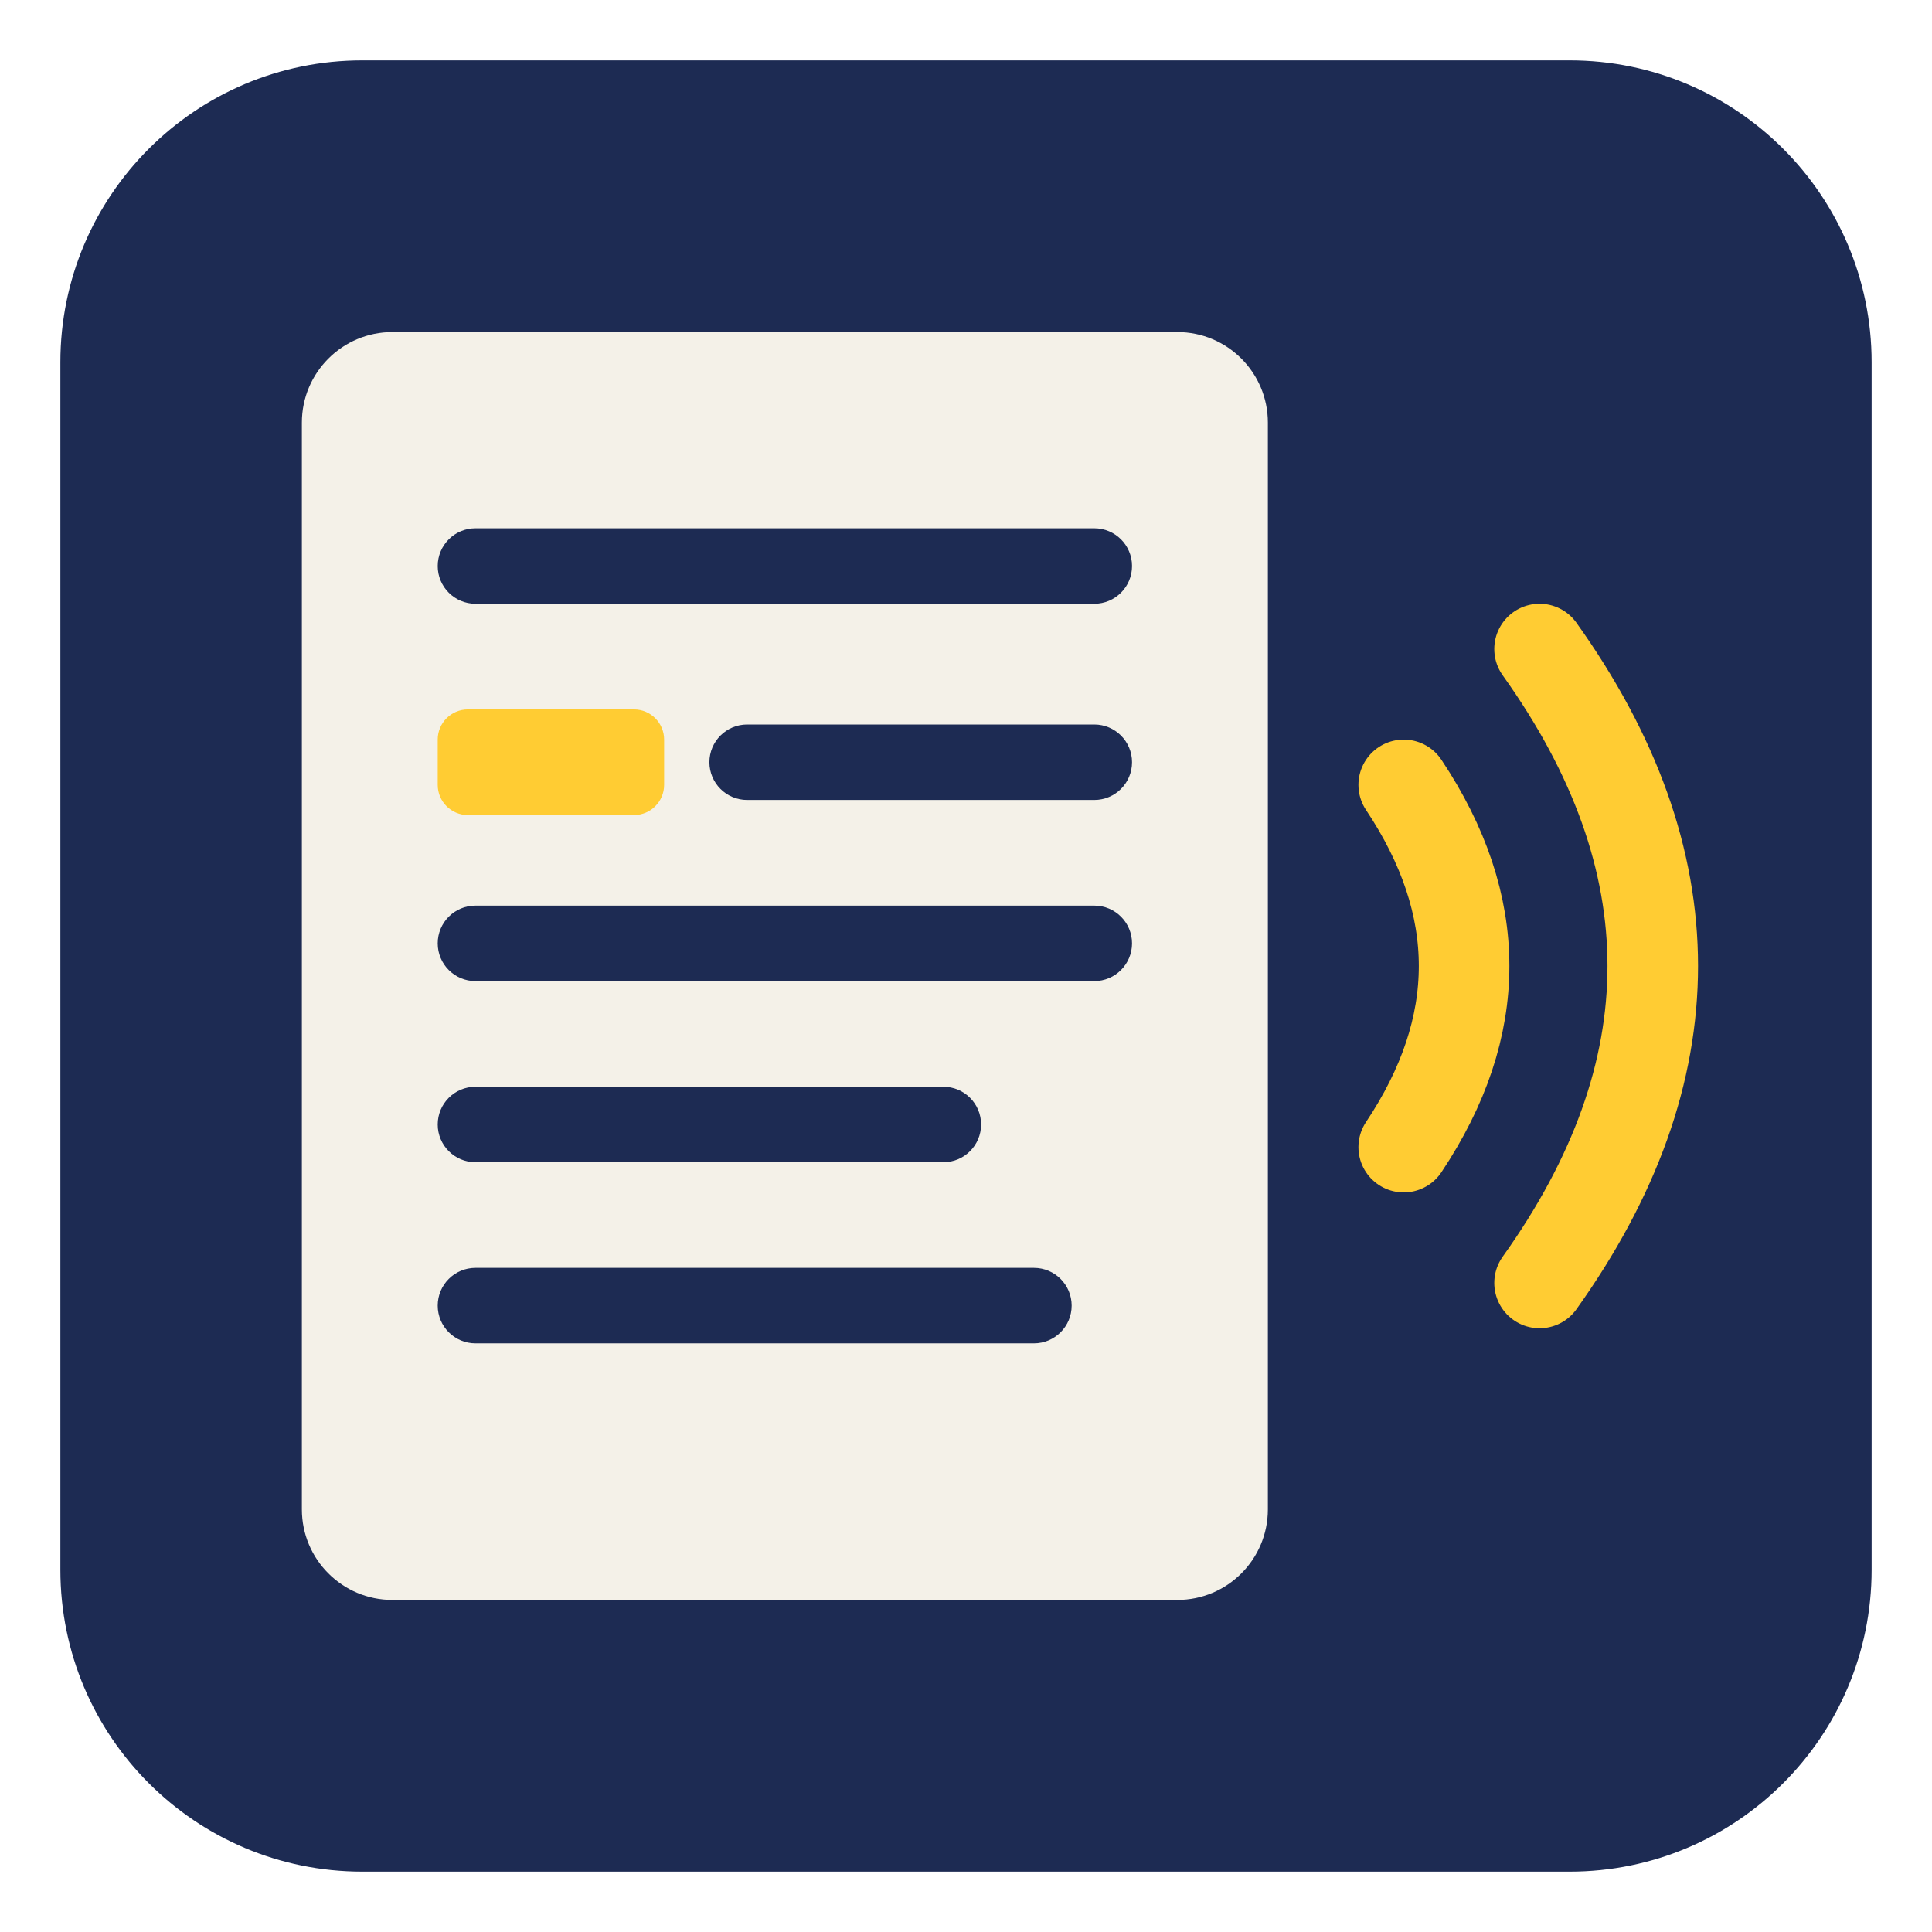
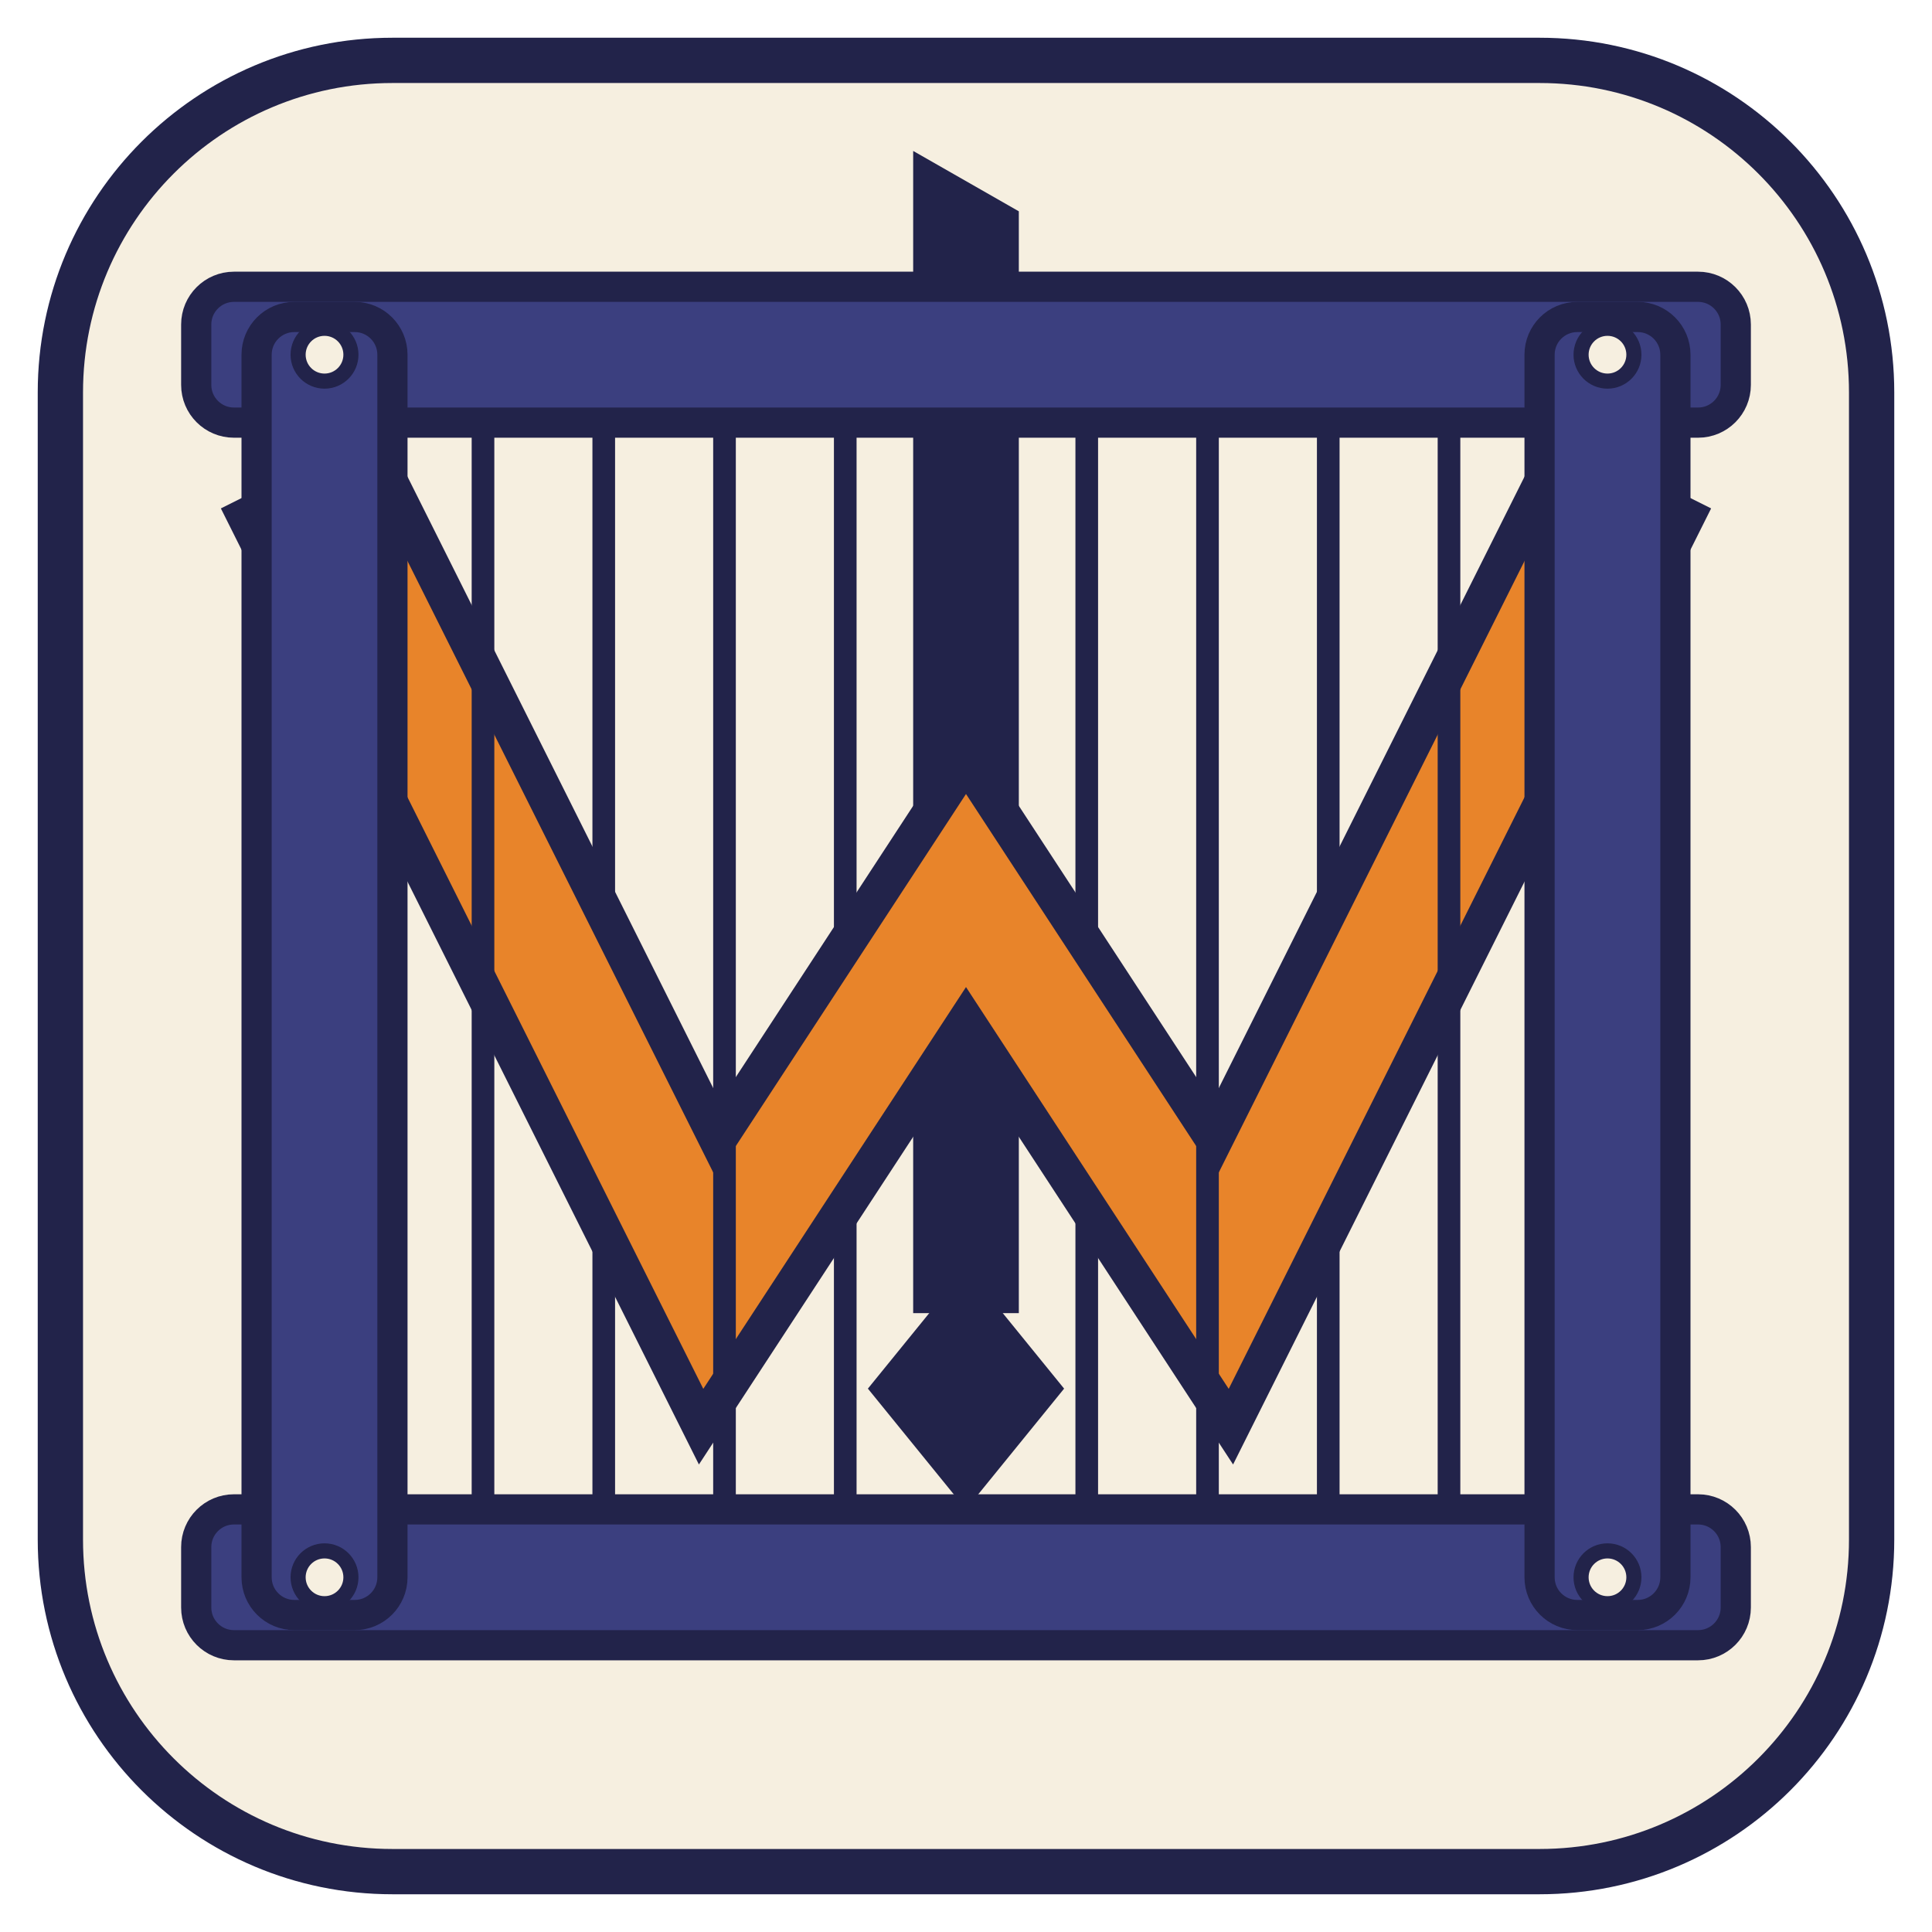
- <svg xmlns="http://www.w3.org/2000/svg" width="256" height="256" viewBox="0 0 256 256" role="img" aria-labelledby="title">
-   <rect x="8" y="8" width="240" height="240" rx="40" fill="#1d2b53" />
-   <rect x="40" y="44" width="128" height="168" rx="12" fill="#f4f1e8" />
-   <rect x="58" y="70" width="92" height="10" rx="5" fill="#1d2b53" />
-   <rect x="58" y="94" width="30" height="14" rx="4" fill="#ffcc33" />
-   <rect x="94" y="96" width="56" height="10" rx="5" fill="#1d2b53" />
-   <rect x="58" y="120" width="92" height="10" rx="5" fill="#1d2b53" />
-   <rect x="58" y="144" width="72" height="10" rx="5" fill="#1d2b53" />
-   <rect x="58" y="168" width="84" height="10" rx="5" fill="#1d2b53" />
-   <g fill="none" stroke="#ffcc33" stroke-width="12" stroke-linecap="round">
-     <path d="M186 104 q16 24 0 48" />
-     <path d="M204 86 q30 42 0 84" />
-   </g>
+ <svg xmlns="http://www.w3.org/2000/svg" viewBox="0 0 256 256" width="256" height="256" role="img" aria-labelledby="loom-title loom-desc">
+   <rect x="8" y="8" width="240" height="240" rx="44" fill="#f6efe0" stroke="#22234a" stroke-width="6" />
+   <line x1="80" y1="56" x2="80" y2="200" stroke="#22234a" stroke-width="3" />
+   <line x1="112" y1="56" x2="112" y2="200" stroke="#22234a" stroke-width="3" />
+   <line x1="144" y1="56" x2="144" y2="200" stroke="#22234a" stroke-width="3" />
+   <line x1="176" y1="56" x2="176" y2="200" stroke="#22234a" stroke-width="3" />
+   <polygon points="121,20 135,28 135,174 121,174" fill="#22234a" />
+   <polygon points="128,168 141,184 128,200 115,184" fill="#22234a" />
+   <rect x="26" y="38" width="204" height="18" rx="5" fill="#3b3f7f" stroke="#22234a" stroke-width="4" />
+   <rect x="26" y="200" width="204" height="18" rx="5" fill="#3b3f7f" stroke="#22234a" stroke-width="4" />
+   <polyline points="40,62 94,170 128,118 162,170 216,62" fill="none" stroke="#22234a" stroke-width="24" stroke-linejoin="miter" stroke-miterlimit="6" />
+   <polyline points="40,62 94,170 128,118 162,170 216,62" fill="none" stroke="#e8842a" stroke-width="14" stroke-linejoin="miter" stroke-miterlimit="6" />
+   <line x1="64" y1="56" x2="64" y2="200" stroke="#22234a" stroke-width="3" />
+   <line x1="96" y1="56" x2="96" y2="200" stroke="#22234a" stroke-width="3" />
+   <line x1="160" y1="56" x2="160" y2="200" stroke="#22234a" stroke-width="3" />
+   <line x1="192" y1="56" x2="192" y2="200" stroke="#22234a" stroke-width="3" />
+   <rect x="34" y="42" width="18" height="172" rx="5" fill="#3b3f7f" stroke="#22234a" stroke-width="4" />
+   <rect x="204" y="42" width="18" height="172" rx="5" fill="#3b3f7f" stroke="#22234a" stroke-width="4" />
+   <circle cx="43" cy="47" r="3.5" fill="#f6efe0" stroke="#22234a" stroke-width="2" />
+   <circle cx="213" cy="47" r="3.5" fill="#f6efe0" stroke="#22234a" stroke-width="2" />
+   <circle cx="43" cy="209" r="3.5" fill="#f6efe0" stroke="#22234a" stroke-width="2" />
+   <circle cx="213" cy="209" r="3.5" fill="#f6efe0" stroke="#22234a" stroke-width="2" />
</svg>
